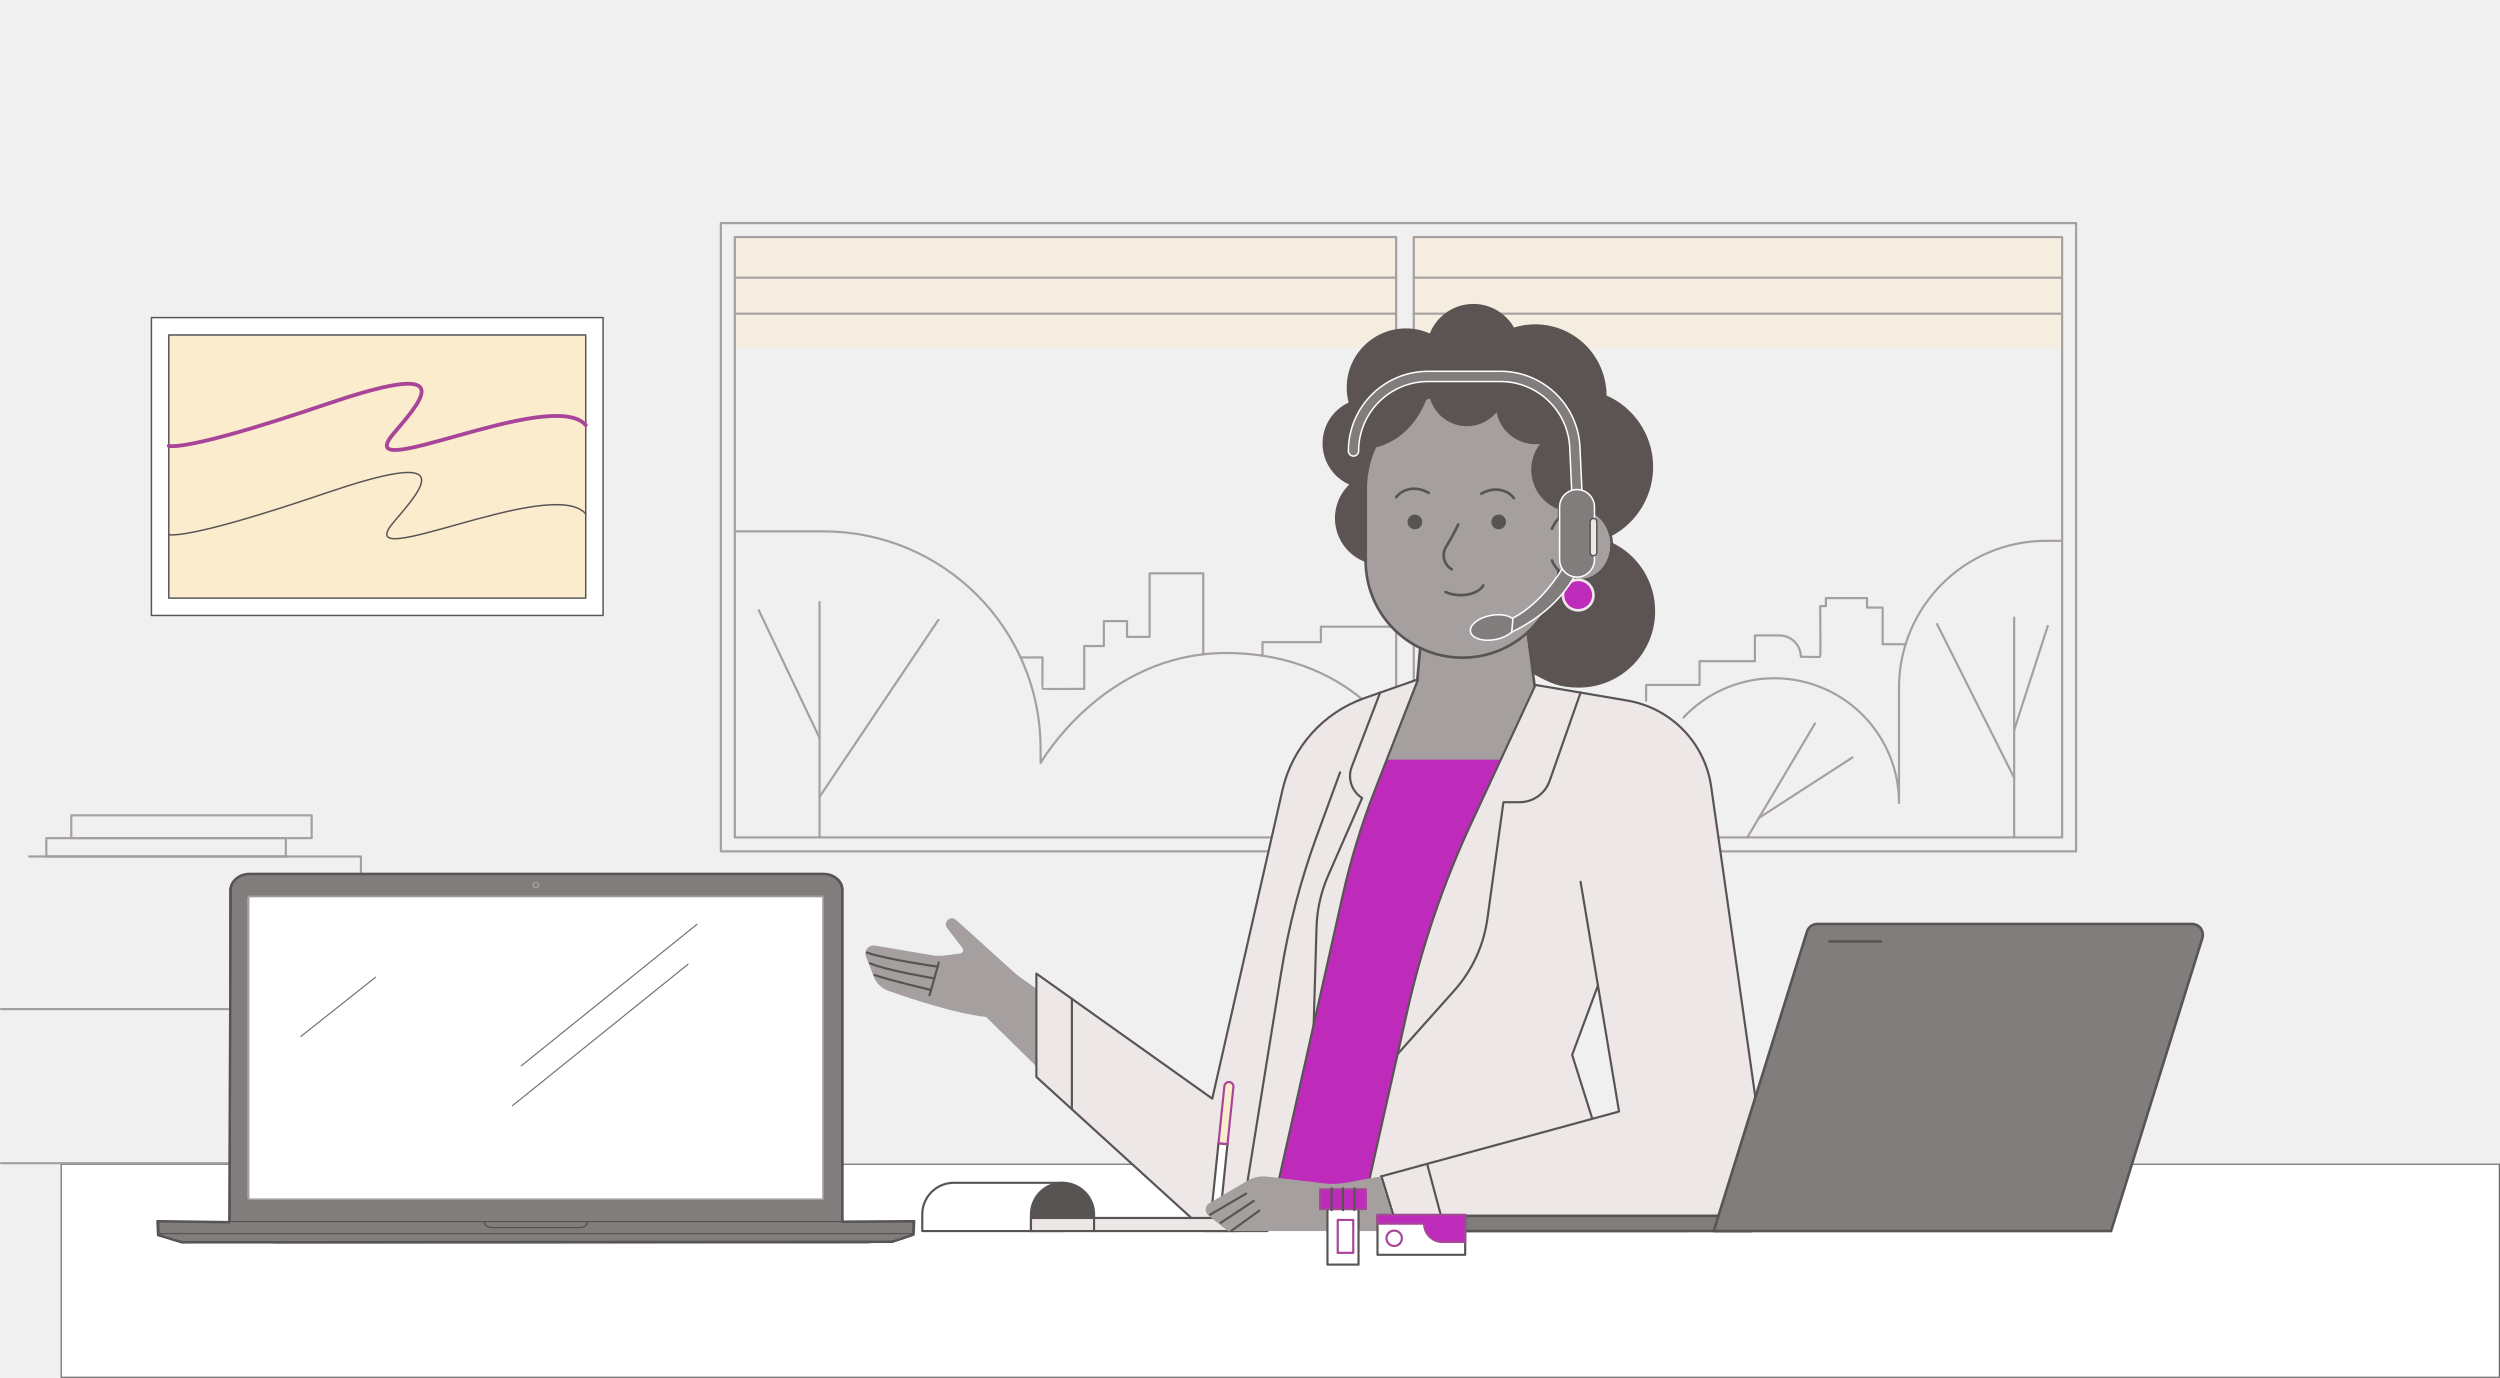
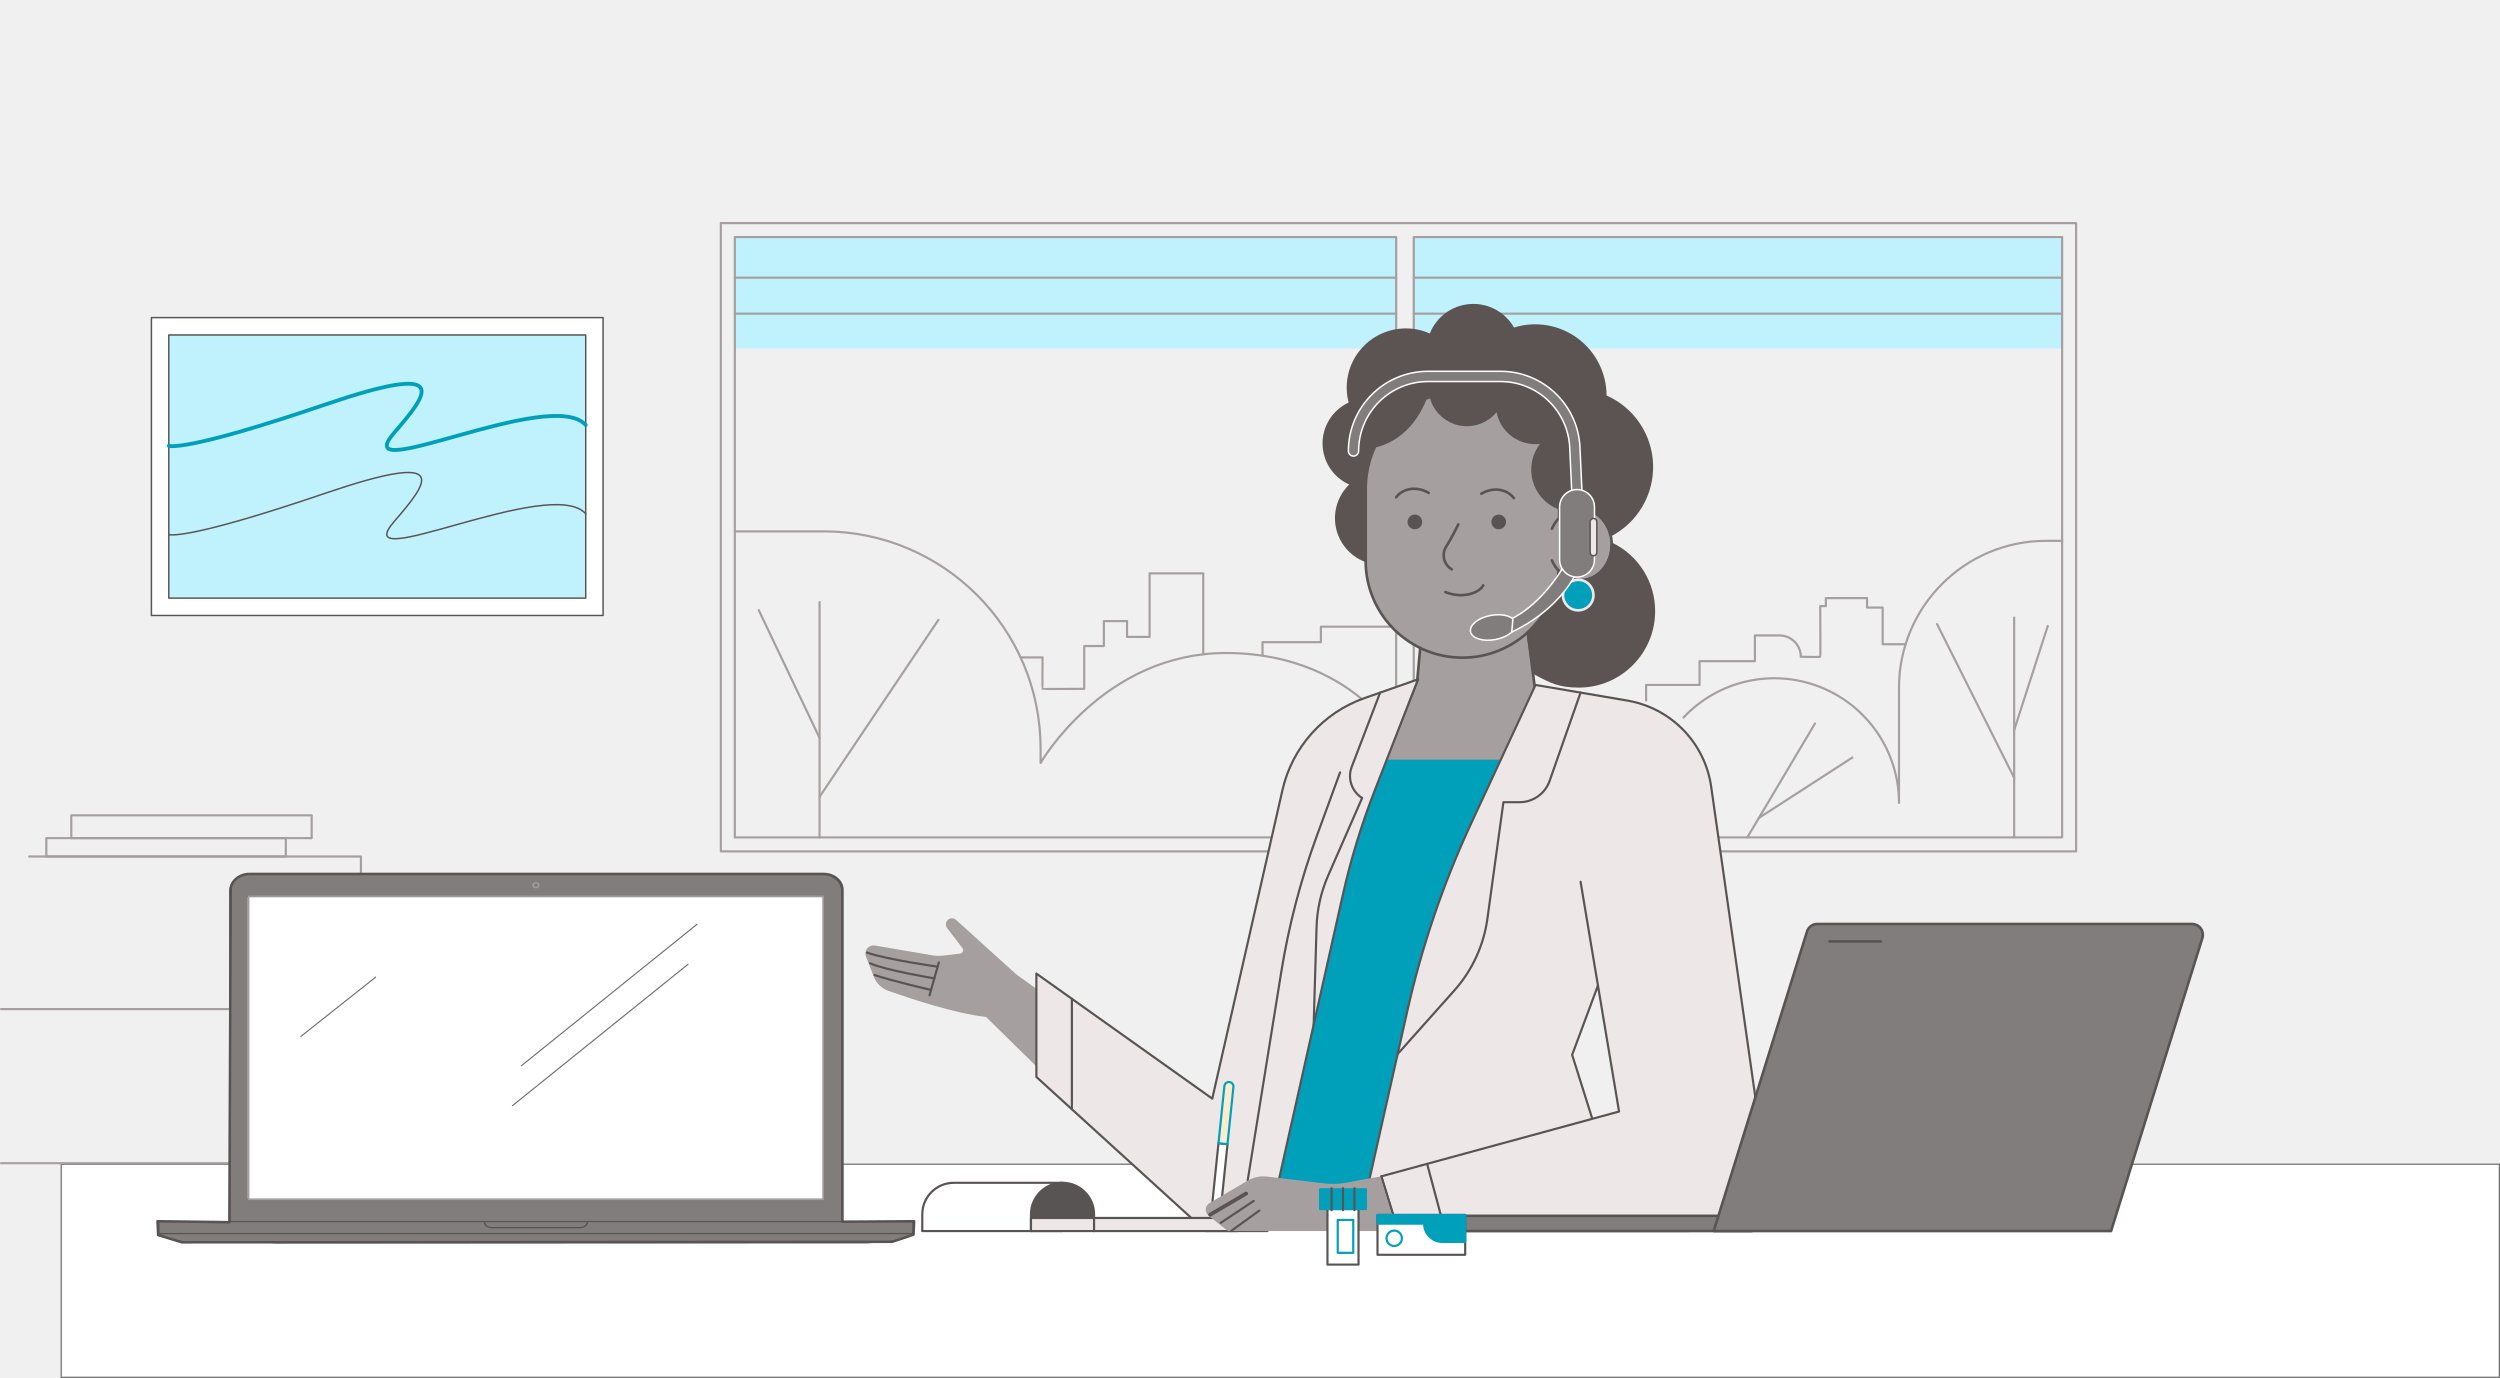
<svg xmlns="http://www.w3.org/2000/svg" width="1959.473" height="1080" viewBox="0 0 1959.473 1080">
  <defs>
    <clipPath id="clip-path">
      <rect id="Rectangle_1232" data-name="Rectangle 1232" width="1727.6" height="818.026" fill="none" />
    </clipPath>
    <clipPath id="clip-path-2">
      <rect id="Rectangle_1231" data-name="Rectangle 1231" width="1727.601" height="818.026" fill="none" />
    </clipPath>
    <clipPath id="clip-path-3">
      <rect id="Rectangle_1215" data-name="Rectangle 1215" width="519.32" height="87.355" transform="translate(575.94 11.804)" fill="none" />
    </clipPath>
    <clipPath id="clip-path-4">
      <rect id="Rectangle_1217" data-name="Rectangle 1217" width="508.18" height="87.355" transform="translate(1108.09 11.804)" fill="none" />
    </clipPath>
    <clipPath id="clip-path-5">
      <rect id="Rectangle_1547" data-name="Rectangle 1547" width="595.004" height="290.701" fill="none" />
    </clipPath>
  </defs>
  <g id="Assets" transform="translate(47.473)">
    <g id="Desk_BG" data-name="Desk BG" transform="translate(0 912)" fill="#fff" stroke="#707070" stroke-width="1">
      <rect width="1912" height="168" stroke="none" />
      <rect x="0.5" y="0.5" width="1911" height="167" fill="none" />
    </g>
    <g id="Person_and_BG_assets" data-name="Person and BG assets" transform="translate(-47.473 174)">
      <g id="Group_1161" data-name="Group 1161" clip-path="url(#clip-path)">
        <rect id="Rectangle_1208" data-name="Rectangle 1208" width="354.006" height="233.458" transform="translate(118.684 74.944)" fill="#fff" />
        <rect id="Rectangle_1209" data-name="Rectangle 1209" width="354.006" height="233.458" transform="translate(118.684 74.944)" fill="none" stroke="#595454" stroke-linecap="round" stroke-linejoin="round" stroke-width="1.172" />
-         <rect id="Rectangle_1210" data-name="Rectangle 1210" width="326.791" height="206.243" transform="translate(132.292 88.552)" fill="#fbecce" />
+         <rect id="Rectangle_1210" data-name="Rectangle 1210" width="326.791" height="206.243" transform="translate(132.292 88.552)" fill="#bff2fd" />
        <rect id="Rectangle_1211" data-name="Rectangle 1211" width="326.791" height="206.243" transform="translate(132.292 88.552)" fill="none" stroke="#595454" stroke-linecap="round" stroke-linejoin="round" stroke-width="1.172" />
        <g id="Group_1160" data-name="Group 1160">
          <g id="Group_1159" data-name="Group 1159" clip-path="url(#clip-path-2)">
            <path id="Path_4065" data-name="Path 4065" d="M132.292,244.969s11.736,5.464,122.6-32.353c101.52-34.631,79.853-7.734,54.089,22.1-38.215,44.249,123.271-36.793,150.1-6" fill="none" stroke="#595454" stroke-linecap="round" stroke-linejoin="round" stroke-width="1.172" />
-             <path id="Path_4066" data-name="Path 4066" d="M132.292,175.428s11.736,5.464,122.6-32.353c101.52-34.631,79.853-7.734,54.089,22.1-38.215,44.249,123.271-36.793,150.1-6" fill="none" stroke="#a84599" stroke-linecap="round" stroke-linejoin="round" stroke-width="3" />
+             <path id="Path_4066" data-name="Path 4066" d="M132.292,175.428s11.736,5.464,122.6-32.353c101.52-34.631,79.853-7.734,54.089,22.1-38.215,44.249,123.271-36.793,150.1-6" fill="none" stroke="#009FBA" stroke-linecap="round" stroke-linejoin="round" stroke-width="3" />
            <line id="Line_314" data-name="Line 314" x1="282.031" transform="translate(0.855 616.938)" fill="none" stroke="#a59f9f" stroke-linecap="round" stroke-linejoin="round" stroke-width="1.711" />
            <line id="Line_315" data-name="Line 315" x1="282.031" transform="translate(0.855 737.704)" fill="none" stroke="#a59f9f" stroke-linecap="round" stroke-linejoin="round" stroke-width="1.711" />
            <path id="Path_4067" data-name="Path 4067" d="M282.886,793.381V497.3H22.848" fill="none" stroke="#a59f9f" stroke-linecap="round" stroke-linejoin="round" stroke-width="1.711" />
            <rect id="Rectangle_1212" data-name="Rectangle 1212" width="187.726" height="14.382" transform="translate(36.306 482.916)" fill="none" stroke="#a59f9f" stroke-linecap="round" stroke-linejoin="round" stroke-width="1.711" />
            <rect id="Rectangle_1213" data-name="Rectangle 1213" width="188.4" height="17.866" transform="translate(55.877 465.05)" fill="none" stroke="#a59f9f" stroke-linecap="round" stroke-linejoin="round" stroke-width="1.711" />
            <path id="Path_4068" data-name="Path 4068" d="M943.1,338.837V275.4H901.05v49.81h-17.7V312.8H865.189v19.539h-15.4V365.9s-32.412.229-32.642,0,0-24.6,0-24.6H800.016" fill="none" stroke="#a59f9f" stroke-linecap="round" stroke-linejoin="round" stroke-width="1.711" />
            <path id="Path_4069" data-name="Path 4069" d="M1090.24,317.169H1035.3v12.147H989.546V339.9" fill="none" stroke="#a59f9f" stroke-linecap="round" stroke-linejoin="round" stroke-width="1.711" />
            <path id="Path_4070" data-name="Path 4070" d="M1493.583,330.942H1475.6V302.188h-12.236v-7.417H1431.1v6.3h-4.45s.371,39.306,0,39.676-15.2,0-15.2,0a16.686,16.686,0,0,0-16.686-16.686h-19.282v20.148H1332.1v18.639h-41.9v12.259" fill="none" stroke="#a59f9f" stroke-linecap="round" stroke-linejoin="round" stroke-width="1.711" />
            <path id="Path_4071" data-name="Path 4071" d="M1319.513,388.37a97.73,97.73,0,0,1,168.9,66.976V365.174a115.27,115.27,0,0,1,115.27-115.27h12.59" fill="none" stroke="#a59f9f" stroke-linecap="round" stroke-linejoin="round" stroke-width="1.711" />
            <path id="Path_4072" data-name="Path 4072" d="M575.94,242.469h69.406A170.256,170.256,0,0,1,815.6,412.725v11.263s49.4-86.164,145.33-86.164c54.165,0,89.678,21.06,110.334,39.4" fill="none" stroke="#a59f9f" stroke-linecap="round" stroke-linejoin="round" stroke-width="1.711" />
            <line id="Line_316" data-name="Line 316" y2="184.446" transform="translate(642.361 297.891)" fill="none" stroke="#a59f9f" stroke-linecap="round" stroke-linejoin="round" stroke-width="1.711" />
            <line id="Line_317" data-name="Line 317" x1="93.16" y2="138.657" transform="translate(642.361 311.848)" fill="none" stroke="#a59f9f" stroke-linecap="round" stroke-linejoin="round" stroke-width="1.711" />
            <line id="Line_318" data-name="Line 318" x2="47.635" y2="100.125" transform="translate(594.726 304.263)" fill="none" stroke="#a59f9f" stroke-linecap="round" stroke-linejoin="round" stroke-width="1.711" />
            <line id="Line_319" data-name="Line 319" y1="172.298" transform="translate(1578.683 310.039)" fill="none" stroke="#a59f9f" stroke-linecap="round" stroke-linejoin="round" stroke-width="1.711" />
            <line id="Line_320" data-name="Line 320" x2="60.441" y2="120.512" transform="translate(1518.242 315.166)" fill="none" stroke="#a59f9f" stroke-linecap="round" stroke-linejoin="round" stroke-width="1.711" />
            <line id="Line_321" data-name="Line 321" x1="26.327" y2="81.577" transform="translate(1578.683 316.649)" fill="none" stroke="#a59f9f" stroke-linecap="round" stroke-linejoin="round" stroke-width="1.711" />
            <line id="Line_322" data-name="Line 322" x1="53.025" y2="89.302" transform="translate(1369.549 393.035)" fill="none" stroke="#a59f9f" stroke-linecap="round" stroke-linejoin="round" stroke-width="1.711" />
            <line id="Line_323" data-name="Line 323" x1="73.255" y2="47.34" transform="translate(1378.613 419.733)" fill="none" stroke="#a59f9f" stroke-linecap="round" stroke-linejoin="round" stroke-width="1.711" />
-             <g id="Group_1155" data-name="Group 1155" opacity="0.48">
+             <g id="Group_1155" data-name="Group 1155" opacity="1">
              <g id="Group_1154" data-name="Group 1154">
                <g id="Group_1153" data-name="Group 1153" clip-path="url(#clip-path-3)">
-                   <rect id="Rectangle_1214" data-name="Rectangle 1214" width="519.324" height="87.355" transform="translate(575.94 11.804)" fill="#fbecce" />
+                   <rect id="Rectangle_1214" data-name="Rectangle 1214" width="519.324" height="87.355" transform="translate(575.94 11.804)" fill="#bff2fd" />
                </g>
              </g>
            </g>
            <line id="Line_324" data-name="Line 324" x1="518.347" transform="translate(575.94 43.635)" fill="none" stroke="#a59f9f" stroke-linecap="round" stroke-linejoin="round" stroke-width="1.711" />
            <line id="Line_325" data-name="Line 325" x1="518.347" transform="translate(575.94 71.852)" fill="none" stroke="#a59f9f" stroke-linecap="round" stroke-linejoin="round" stroke-width="1.711" />
-             <g id="Group_1158" data-name="Group 1158" opacity="0.48">
+             <g id="Group_1158" data-name="Group 1158" opacity="1">
              <g id="Group_1157" data-name="Group 1157">
                <g id="Group_1156" data-name="Group 1156" clip-path="url(#clip-path-4)">
-                   <rect id="Rectangle_1216" data-name="Rectangle 1216" width="508.182" height="87.355" transform="translate(1108.092 11.804)" fill="#fbecce" />
+                   <rect id="Rectangle_1216" data-name="Rectangle 1216" width="508.182" height="87.355" transform="translate(1108.092 11.804)" fill="#bff2fd" />
                </g>
              </g>
            </g>
            <line id="Line_326" data-name="Line 326" x1="507.205" transform="translate(1108.092 43.635)" fill="none" stroke="#a59f9f" stroke-linecap="round" stroke-linejoin="round" stroke-width="1.711" />
            <line id="Line_327" data-name="Line 327" x1="507.205" transform="translate(1108.092 71.852)" fill="none" stroke="#a59f9f" stroke-linecap="round" stroke-linejoin="round" stroke-width="1.711" />
            <rect id="Rectangle_1218" data-name="Rectangle 1218" width="518.347" height="470.534" transform="translate(575.94 11.803)" fill="none" stroke="#a59f9f" stroke-linecap="round" stroke-linejoin="round" stroke-width="1.711" />
            <rect id="Rectangle_1219" data-name="Rectangle 1219" width="508.182" height="470.534" transform="translate(1108.092 11.804)" fill="none" stroke="#a59f9f" stroke-linecap="round" stroke-linejoin="round" stroke-width="1.711" />
            <rect id="Rectangle_1220" data-name="Rectangle 1220" width="1062.231" height="492.431" transform="translate(564.992 0.855)" fill="none" stroke="#a59f9f" stroke-linecap="round" stroke-linejoin="round" stroke-width="1.711" />
            <path id="Path_4073" data-name="Path 4073" d="M1238.518,224.817a22.984,22.984,0,0,0-16.419,7.131V208.521a75.766,75.766,0,0,0-75.767-75.766h-.178a75.767,75.767,0,0,0-75.767,75.766v57.087a75.854,75.854,0,0,0,42.742,68.259l-2.458,25.465-32.935,83.919,134.45-13.084-14.815-108.528a75.665,75.665,0,0,0,24.338-48.3,23.071,23.071,0,0,0,16.809,7.531c13.648,0,24.711-12.547,24.711-28.025s-11.063-28.026-24.711-28.026" fill="#a59f9f" />
            <path id="Path_4074" data-name="Path 4074" d="M1297.275,305.136a59.863,59.863,0,0,1-59.794,59.8c-15.221,0-22.4-3.445-35.548-10.664-3.336-1.831-.8.283-.8-.018l-4.676-32.611a.916.916,0,0,1,.338-.729,74.578,74.578,0,0,0,23.988-47.608c.044-.424.172-.858.574-.995a1.007,1.007,0,0,1,1.071.352,21.994,21.994,0,0,0,16.018,7.19c13.026,0,23.832-11.948,23.832-26.8l-.021-.47c-.006-.377.048-.937.367-1.139a1.087,1.087,0,0,1,1.059-.058,59.428,59.428,0,0,1,33.591,53.755m-90.281-131.194a33.257,33.257,0,0,0,14.017,51.069v6.936a1.087,1.087,0,0,0,.676,1.007,1.166,1.166,0,0,0,1.189-.408c2.494-2.531,9.505-8.342,19.333-6.461,9.1,1.633,16.594,9.174,19.075,19.318a1.43,1.43,0,0,0,.575.932,1.092,1.092,0,0,0,.953-.028,61.254,61.254,0,0,0-3.609-110.333,55.907,55.907,0,0,0-72.544-53.256,36.691,36.691,0,0,0-65.992,4.682,45.823,45.823,0,0,0-18.76-4.008,46.378,46.378,0,0,0-44.862,58.124,35.3,35.3,0,0,0,.47,64.264A36.651,36.651,0,0,0,1070,266.429a1.089,1.089,0,0,0,1.476-1.017V208.52c0-.9.043-1.8.087-2.694l.049-1.1c.021-.523.042-1.046.078-1.559.108-1.427.246-2.847.426-4.253a74.065,74.065,0,0,1,6.524-22.312c17.526-4.459,31.447-17.65,39.278-37.223.971-.4,1.951-.774,2.927-1.127a30.073,30.073,0,0,0,52.125,10.842,31.066,31.066,0,0,0,34.024,24.85" fill="#5c5353" />
            <path id="Path_4075" data-name="Path 4075" d="M1070.387,265.29v.318a75.859,75.859,0,0,0,151.308,7.873" fill="none" stroke="#595454" stroke-linecap="round" stroke-linejoin="round" stroke-width="2.073" />
            <path id="Path_4076" data-name="Path 4076" d="M1197.371,321.643l14.453,111.716-129.888-1.069L1110.8,359.6l2.329-25.723" fill="none" stroke="#595454" stroke-linecap="round" stroke-linejoin="round" stroke-width="2.073" />
            <path id="Path_4077" data-name="Path 4077" d="M1216.393,265.269c4.041,9.235,12.417,15.6,22.124,15.6,13.648,0,24.711-12.547,24.711-28.025s-11.063-28.026-24.711-28.026c-9.707,0-18.083,6.364-22.124,15.6" fill="none" stroke="#595454" stroke-linecap="round" stroke-linejoin="round" stroke-width="2.073" />
            <path id="Path_4078" data-name="Path 4078" d="M1114.722,235.082a5.758,5.758,0,1,1-5.758-5.758,5.758,5.758,0,0,1,5.758,5.758m59.948-5.758a5.757,5.757,0,1,0,5.758,5.758,5.758,5.758,0,0,0-5.758-5.758" fill="#595454" />
-             <path id="Path_4079" data-name="Path 4079" d="M1248.941,292.42a11.971,11.971,0,1,1-11.971-11.97,11.972,11.972,0,0,1,11.971,11.97" fill="#be2bbb" />
+             <path id="Path_4079" data-name="Path 4079" d="M1248.941,292.42a11.971,11.971,0,1,1-11.971-11.97,11.972,11.972,0,0,1,11.971,11.97" fill="#009FBA" />
            <circle id="Ellipse_52" data-name="Ellipse 52" cx="11.971" cy="11.971" r="11.971" transform="translate(1221.329 298.899) rotate(-67.5)" fill="none" stroke="#ede7e7" stroke-linecap="round" stroke-linejoin="round" stroke-width="2.073" />
            <path id="Path_4080" data-name="Path 4080" d="M1142.987,237.049s-4.484,9.383-9.433,17.289a12.777,12.777,0,0,0,4.209,17.838l.063.037" fill="none" stroke="#595454" stroke-linecap="round" stroke-linejoin="round" stroke-width="2.069" />
            <path id="Path_4081" data-name="Path 4081" d="M1162.55,284.832c-3.427,6.353-17.005,10.53-29.647,5.216" fill="none" stroke="#595454" stroke-linecap="round" stroke-linejoin="round" stroke-width="2.069" />
            <path id="Path_4082" data-name="Path 4082" d="M1161.026,212.984c9.762-5.774,20.375-3.392,25.48,3.407" fill="none" stroke="#595454" stroke-linecap="round" stroke-linejoin="round" stroke-width="2.069" />
            <path id="Path_4083" data-name="Path 4083" d="M1119.765,212.333c-9.763-5.774-20.375-3.392-25.481,3.407" fill="none" stroke="#595454" stroke-linecap="round" stroke-linejoin="round" stroke-width="2.069" />
            <path id="Path_4084" data-name="Path 4084" d="M823.331,608.933l-26.624-19.115-47.4-42.852a4.751,4.751,0,0,0-6.965,6.4l12.048,15.812a2.618,2.618,0,0,1-1.725,4.183c-3.773.514-9.4,1.178-13.279,1.625a30.485,30.485,0,0,1-8.615-.235c-9.314-1.588-31.705-5.405-45.077-7.663a6.341,6.341,0,0,0-6.972,8.53l6.049,15.75a19.318,19.318,0,0,0,11.591,11.288c16.354,5.784,52.854,17.971,76.45,20.382l50.517,49.608Z" fill="#a59f9f" />
            <path id="Path_4085" data-name="Path 4085" d="M679.473,572.631c15.633,5.468,55.429,11.043,55.429,11.043" fill="none" stroke="#595454" stroke-linecap="round" stroke-linejoin="round" stroke-width="1.711" />
            <path id="Path_4086" data-name="Path 4086" d="M681.923,580.981c11.476,5.424,50.382,11.861,50.382,11.861" fill="none" stroke="#595454" stroke-linecap="round" stroke-linejoin="round" stroke-width="1.711" />
            <path id="Path_4087" data-name="Path 4087" d="M685.461,590.193c12.6,4.4,44.276,11.715,44.276,11.715" fill="none" stroke="#595454" stroke-linecap="round" stroke-linejoin="round" stroke-width="1.711" />
            <line id="Line_328" data-name="Line 328" x1="7.282" y2="25.714" transform="translate(728.554 580.374)" fill="none" stroke="#595454" stroke-linecap="round" stroke-linejoin="round" stroke-width="1.711" />
-             <path id="Path_4088" data-name="Path 4088" d="M1073.52,749.645l-38.057,22.33-32.785-22.64,49.748-221.678a567.451,567.451,0,0,1,24.916-81.678l9.571-24.575h89.39l-23.057,49.607a730.578,730.578,0,0,0-50.259,147.618Z" fill="#be2bbb" />
+             <path id="Path_4088" data-name="Path 4088" d="M1073.52,749.645l-38.057,22.33-32.785-22.64,49.748-221.678a567.451,567.451,0,0,1,24.916-81.678l9.571-24.575h89.39l-23.057,49.607a730.578,730.578,0,0,0-50.259,147.618Z" fill="#009FBA" />
            <path id="Path_4089" data-name="Path 4089" d="M1111.429,358.454l-41.9,14.687a99.9,99.9,0,0,0-64.363,72.119l-55,241.835L812.306,589.087V670.1l132.7,120.793h48.344l59.074-263.233a567.585,567.585,0,0,1,24.915-81.678Z" fill="#ede7e7" />
            <path id="Path_4090" data-name="Path 4090" d="M1111.429,358.454l-41.9,14.687a99.9,99.9,0,0,0-64.363,72.119l-55,241.835L812.306,589.087V670.1l132.7,120.793h48.344l59.074-263.233a567.585,567.585,0,0,1,24.915-81.678Z" fill="none" stroke="#595454" stroke-linecap="round" stroke-linejoin="round" stroke-width="1.711" />
            <path id="Path_4091" data-name="Path 4091" d="M1248.031,702.915,1232.239,652.8l20.214-54.371,16.538,98.771L1082.643,748l13.2,42.893h225.993a59.791,59.791,0,0,0,59.2-68.212l-39.837-280.093a79.85,79.85,0,0,0-65.656-67.475l-72.02-12.258-50.271,108.159a730.638,730.638,0,0,0-50.259,147.618L1073.52,749.645" fill="#ede7e7" />
            <path id="Path_4092" data-name="Path 4092" d="M1248.031,702.915,1232.239,652.8l20.214-54.371,16.538,98.771L1082.643,748l13.2,42.893h225.993a59.791,59.791,0,0,0,59.2-68.212l-39.837-280.093a79.85,79.85,0,0,0-65.656-67.475l-72.02-12.258-50.271,108.159a730.638,730.638,0,0,0-50.259,147.618L1073.52,749.645" fill="none" stroke="#595454" stroke-linecap="round" stroke-linejoin="round" stroke-width="1.711" />
            <line id="Line_329" data-name="Line 329" x1="13.615" y1="81.315" transform="translate(1238.837 517.116)" fill="#fff" />
            <line id="Line_330" data-name="Line 330" x1="13.615" y1="81.315" transform="translate(1238.837 517.116)" fill="none" stroke="#595454" stroke-linecap="round" stroke-linejoin="round" stroke-width="1.711" />
            <line id="Line_331" data-name="Line 331" y2="86.556" transform="translate(840.127 608.865)" fill="none" stroke="#595454" stroke-linecap="round" stroke-linejoin="round" stroke-width="1.711" />
            <line id="Line_332" data-name="Line 332" x2="14.061" y2="52.685" transform="translate(1118.564 738.206)" fill="none" stroke="#595454" stroke-linecap="round" stroke-linejoin="round" stroke-width="1.711" />
            <path id="Path_4093" data-name="Path 4093" d="M1238.837,368.864l-24.289,69.242a24.884,24.884,0,0,1-23.481,16.647h-12.7l-12.576,91.406a106.246,106.246,0,0,1-25.972,56.246l-44.37,49.738" fill="none" stroke="#595454" stroke-linecap="round" stroke-linejoin="round" stroke-width="1.711" />
            <path id="Path_4094" data-name="Path 4094" d="M1050.329,431.391l-18.166,49.625a580.734,580.734,0,0,0-28.01,107.327L977.9,751.373" fill="none" stroke="#595454" stroke-linecap="round" stroke-linejoin="round" stroke-width="1.711" />
            <path id="Path_4095" data-name="Path 4095" d="M1081.731,368.864l-22.263,58.186a20.264,20.264,0,0,0,8.156,24.407l-26.692,60.969a108.129,108.129,0,0,0-9.029,40.164l-2.272,76.644" fill="none" stroke="#595454" stroke-linecap="round" stroke-linejoin="round" stroke-width="1.711" />
            <line id="Line_333" data-name="Line 333" x2="13.198" y2="42.893" transform="translate(1082.642 747.997)" fill="#fff" />
            <line id="Line_334" data-name="Line 334" x2="13.198" y2="42.893" transform="translate(1082.642 747.997)" fill="none" stroke="#595454" stroke-linecap="round" stroke-linejoin="round" stroke-width="1.711" />
            <path id="Path_4096" data-name="Path 4096" d="M722.869,790.89v-13.1A24.728,24.728,0,0,1,747.6,753.061h85.188V790.89Z" fill="#fff" />
            <path id="Path_4097" data-name="Path 4097" d="M722.869,790.89v-13.1A24.728,24.728,0,0,1,747.6,753.061h85.188V790.89Z" fill="none" stroke="#595454" stroke-linecap="round" stroke-linejoin="round" stroke-width="1.711" />
            <path id="Path_4098" data-name="Path 4098" d="M808.058,790.89v-13.1a24.728,24.728,0,1,1,49.456,0v13.1" fill="#595454" />
            <path id="Path_4099" data-name="Path 4099" d="M808.058,790.89v-13.1a24.728,24.728,0,1,1,49.456,0v13.1" fill="none" stroke="#595454" stroke-linecap="round" stroke-linejoin="round" stroke-width="1.711" />
            <rect id="Rectangle_1221" data-name="Rectangle 1221" width="162.323" height="10.277" transform="translate(808.058 780.613)" fill="#ede7e7" />
            <rect id="Rectangle_1222" data-name="Rectangle 1222" width="162.323" height="10.277" transform="translate(808.058 780.613)" fill="none" stroke="#595454" stroke-linecap="round" stroke-linejoin="round" stroke-width="1.711" />
            <line id="Line_335" data-name="Line 335" y2="10.277" transform="translate(857.513 780.613)" fill="#ede7e7" />
            <line id="Line_336" data-name="Line 336" y2="10.277" transform="translate(857.513 780.613)" fill="none" stroke="#595454" stroke-linecap="round" stroke-linejoin="round" stroke-width="1.711" />
            <path id="Path_4100" data-name="Path 4100" d="M956.079,781.058l-6.427-6.857,5.389-52.178,7.06.729Z" fill="#fff" />
            <path id="Path_4101" data-name="Path 4101" d="M956.079,781.058l-6.427-6.857,5.389-52.178,7.06.729Z" fill="none" stroke="#595454" stroke-linecap="round" stroke-linejoin="round" stroke-width="1.711" />
            <path id="Path_4102" data-name="Path 4102" d="M966.723,678.006,962.1,722.753l-7.06-.729,4.622-44.747a3.549,3.549,0,1,1,7.06.729" fill="#fbecce" />
-             <path id="Path_4103" data-name="Path 4103" d="M966.723,678.006,962.1,722.753l-7.06-.729,4.622-44.747a3.549,3.549,0,1,1,7.06.729Z" fill="none" stroke="#a84599" stroke-linecap="round" stroke-linejoin="round" stroke-width="1.711" />
+             <path id="Path_4103" data-name="Path 4103" d="M966.723,678.006,962.1,722.753l-7.06-.729,4.622-44.747a3.549,3.549,0,1,1,7.06.729Z" fill="none" stroke="#009FBA" stroke-linecap="round" stroke-linejoin="round" stroke-width="1.711" />
            <path id="Path_4104" data-name="Path 4104" d="M1081.787,748.04l-27.286,5.042a54.205,54.205,0,0,1-16,.488L993.055,748.2a24.3,24.3,0,0,0-15.153,3.175l-29.937,17.574a5.985,5.985,0,0,0-.724,9.826c6.41,5.156,15.117,12.117,15.4,12.117h132.341Z" fill="#a59f9f" />
-             <line id="Line_337" data-name="Line 337" x1="28.186" y2="16.53" transform="translate(948.518 761.494)" fill="none" stroke="#595454" stroke-linecap="round" stroke-linejoin="round" stroke-width="1.711" />
+             <line id="Line_337" data-name="Line 337" x1="28.186" y2="16.53" transform="translate(948.518 761.494)" fill="none" stroke="#595454" stroke-linecap="round" stroke-linejoin="round" stroke-width="3" />
            <line id="Line_338" data-name="Line 338" y1="17.216" x2="25.866" transform="translate(956.76 767.267)" fill="none" stroke="#595454" stroke-linecap="round" stroke-linejoin="round" stroke-width="1.711" />
            <line id="Line_339" data-name="Line 339" y1="16.073" x2="22.205" transform="translate(964.861 774.817)" fill="none" stroke="#595454" stroke-linecap="round" stroke-linejoin="round" stroke-width="1.711" />
            <path id="Path_4105" data-name="Path 4105" d="M1148.481,778.982h224.583V790.89H1142.651v-6.078a5.83,5.83,0,0,1,5.83-5.83" fill="#827d7d" />
            <path id="Path_4106" data-name="Path 4106" d="M1148.481,778.982h224.583V790.89H1142.651v-6.078A5.83,5.83,0,0,1,1148.481,778.982Z" fill="none" stroke="#595454" stroke-linecap="round" stroke-linejoin="round" stroke-width="2.043" />
            <path id="Path_4107" data-name="Path 4107" d="M1424.43,550.2h293.635a8.508,8.508,0,0,1,8.123,11.04L1654.635,790.89H1343.176l73.13-234.713a8.509,8.509,0,0,1,8.124-5.978" fill="#827d7d" />
            <path id="Path_4108" data-name="Path 4108" d="M1424.43,550.2h293.635a8.508,8.508,0,0,1,8.123,11.04L1654.635,790.89H1343.176l73.13-234.713A8.509,8.509,0,0,1,1424.43,550.2Z" fill="none" stroke="#595454" stroke-linecap="round" stroke-linejoin="round" stroke-width="2.043" />
            <line id="Line_340" data-name="Line 340" x1="40.317" transform="translate(1433.883 563.897)" fill="#ede7e7" />
            <line id="Line_341" data-name="Line 341" x1="40.317" transform="translate(1433.883 563.897)" fill="none" stroke="#595454" stroke-linecap="round" stroke-linejoin="round" stroke-width="2.043" />
            <rect id="Rectangle_1223" data-name="Rectangle 1223" width="24.349" height="43.538" transform="translate(1040.446 773.633)" fill="#fff" />
            <rect id="Rectangle_1224" data-name="Rectangle 1224" width="24.349" height="43.538" transform="translate(1040.446 773.633)" fill="none" stroke="#595454" stroke-linecap="round" stroke-linejoin="round" stroke-width="1.711" />
-             <rect id="Rectangle_1225" data-name="Rectangle 1225" width="35.84" height="15.474" transform="translate(1034.7 758.159)" fill="#be2bbb" />
-             <rect id="Rectangle_1226" data-name="Rectangle 1226" width="35.84" height="15.474" transform="translate(1034.7 758.159)" fill="none" stroke="#a84599" stroke-linecap="round" stroke-linejoin="round" stroke-width="1.711" />
-             <rect id="Rectangle_1227" data-name="Rectangle 1227" width="12.174" height="25.81" transform="translate(1048.496 782.164)" fill="none" stroke="#a84599" stroke-linecap="round" stroke-linejoin="round" stroke-width="1.711" />
+             <rect id="Rectangle_1225" data-name="Rectangle 1225" width="35.84" height="15.474" transform="translate(1034.7 758.159)" fill="#009FBA" />
+             <rect id="Rectangle_1226" data-name="Rectangle 1226" width="35.84" height="15.474" transform="translate(1034.7 758.159)" fill="none" stroke="#009FBA" stroke-linecap="round" stroke-linejoin="round" stroke-width="1.711" />
+             <rect id="Rectangle_1227" data-name="Rectangle 1227" width="12.174" height="25.81" transform="translate(1048.496 782.164)" fill="none" stroke="#009FBA" stroke-linecap="round" stroke-linejoin="round" stroke-width="1.711" />
            <line id="Line_342" data-name="Line 342" y2="17.187" transform="translate(1061.58 757.326)" fill="#fff" />
            <line id="Line_343" data-name="Line 343" y2="17.187" transform="translate(1061.58 757.326)" fill="none" stroke="#595454" stroke-linecap="round" stroke-linejoin="round" stroke-width="1.711" />
            <line id="Line_344" data-name="Line 344" y2="17.187" transform="translate(1052.62 757.326)" fill="#fff" />
            <line id="Line_345" data-name="Line 345" y2="17.187" transform="translate(1052.62 757.326)" fill="none" stroke="#595454" stroke-linecap="round" stroke-linejoin="round" stroke-width="1.711" />
            <line id="Line_346" data-name="Line 346" y2="17.187" transform="translate(1043.66 757.326)" fill="#fff" />
            <line id="Line_347" data-name="Line 347" y2="17.187" transform="translate(1043.66 757.326)" fill="none" stroke="#595454" stroke-linecap="round" stroke-linejoin="round" stroke-width="1.711" />
            <rect id="Rectangle_1228" data-name="Rectangle 1228" width="68.722" height="31.25" transform="translate(1079.672 778.245)" fill="#fff" />
            <rect id="Rectangle_1229" data-name="Rectangle 1229" width="68.722" height="31.25" transform="translate(1079.672 778.245)" fill="none" stroke="#595454" stroke-linecap="round" stroke-linejoin="round" stroke-width="1.711" />
-             <path id="Path_4109" data-name="Path 4109" d="M1148.393,799.408H1130.53a14.336,14.336,0,0,1-14.336-14.336h-36.523v-6.827h68.722Z" fill="#be2bbb" />
-             <path id="Path_4110" data-name="Path 4110" d="M1148.393,799.408H1130.53a14.336,14.336,0,0,1-14.336-14.336h-36.523v-6.827h68.722Z" fill="none" stroke="#a84599" stroke-linecap="round" stroke-linejoin="round" stroke-width="1.711" />
-             <path id="Path_4111" data-name="Path 4111" d="M1086.726,796.563a6.03,6.03,0,1,0,6.03-6.03A6.03,6.03,0,0,0,1086.726,796.563Z" fill="none" stroke="#a84599" stroke-linecap="round" stroke-linejoin="round" stroke-width="1.711" />
+             <path id="Path_4109" data-name="Path 4109" d="M1148.393,799.408H1130.53a14.336,14.336,0,0,1-14.336-14.336h-36.523v-6.827h68.722Z" fill="#009FBA" />
+             <path id="Path_4110" data-name="Path 4110" d="M1148.393,799.408H1130.53a14.336,14.336,0,0,1-14.336-14.336h-36.523v-6.827h68.722Z" fill="none" stroke="#009FBA" stroke-linecap="round" stroke-linejoin="round" stroke-width="1.711" />
+             <path id="Path_4111" data-name="Path 4111" d="M1086.726,796.563a6.03,6.03,0,1,0,6.03-6.03A6.03,6.03,0,0,0,1086.726,796.563Z" fill="none" stroke="#009FBA" stroke-linecap="round" stroke-linejoin="round" stroke-width="1.711" />
            <path id="Path_4112" data-name="Path 4112" d="M1187.945,314.541c.967,5.226-6.17,10.926-15.94,12.733s-18.474-.965-19.441-6.19,6.171-10.927,15.941-12.733,18.474.964,19.44,6.19" fill="#827d7d" />
            <path id="Path_4113" data-name="Path 4113" d="M1187.945,314.541c.967,5.226-6.17,10.926-15.94,12.733s-18.474-.965-19.441-6.19,6.171-10.927,15.941-12.733S1186.979,309.315,1187.945,314.541Z" fill="none" stroke="#fff" stroke-miterlimit="10" stroke-width="1.184" />
            <path id="Path_4114" data-name="Path 4114" d="M1185.865,310.316s26.589-11.51,47.035-53.712c5.041-10.4,7.123,7.5,7.123,7.5s-8.365,34.782-55.137,57.324Z" fill="#827d7d" />
            <path id="Path_4115" data-name="Path 4115" d="M1185.865,310.316s26.589-11.51,47.035-53.712c5.041-10.4,7.123,7.5,7.123,7.5s-8.365,34.782-55.137,57.324Z" fill="none" stroke="#fff" stroke-miterlimit="10" stroke-width="1.184" />
            <path id="Path_4116" data-name="Path 4116" d="M1236.556,229.22a4.01,4.01,0,0,1-4.005-3.831l-2.2-48.394a54.338,54.338,0,0,0-54.37-51.952H1119.3a54.488,54.488,0,0,0-54.427,54.426,4.013,4.013,0,1,1-8.026,0,62.523,62.523,0,0,1,62.453-62.452h56.676a62.351,62.351,0,0,1,62.387,59.613l2.2,48.395a4.014,4.014,0,0,1-3.827,4.191c-.063,0-.125,0-.185,0" fill="#827d7d" />
            <path id="Path_4117" data-name="Path 4117" d="M1236.556,229.22a4.01,4.01,0,0,1-4.005-3.831l-2.2-48.394a54.338,54.338,0,0,0-54.37-51.952H1119.3a54.488,54.488,0,0,0-54.427,54.426,4.013,4.013,0,1,1-8.026,0,62.523,62.523,0,0,1,62.453-62.452h56.676a62.351,62.351,0,0,1,62.387,59.613l2.2,48.395a4.014,4.014,0,0,1-3.827,4.191C1236.678,229.219,1236.616,229.22,1236.556,229.22Z" fill="none" stroke="#fff" stroke-miterlimit="10" stroke-width="1.184" />
            <path id="Path_4118" data-name="Path 4118" d="M1236.056,278.3h0a13.7,13.7,0,0,1-13.661-13.661V223.369a13.661,13.661,0,1,1,27.322,0v41.272a13.7,13.7,0,0,1-13.661,13.661" fill="#827d7d" />
            <path id="Path_4119" data-name="Path 4119" d="M1236.056,278.3h0a13.7,13.7,0,0,1-13.661-13.661V223.369a13.661,13.661,0,1,1,27.322,0v41.272A13.7,13.7,0,0,1,1236.056,278.3Z" fill="none" stroke="#fff" stroke-miterlimit="10" stroke-width="1.184" />
            <path id="Path_4120" data-name="Path 4120" d="M1248.958,261.609h0a2.631,2.631,0,0,1-2.623-2.623l0-24.012a2.623,2.623,0,1,1,5.246,0l0,24.013a2.63,2.63,0,0,1-2.623,2.623" fill="#ede7e7" />
            <path id="Path_4121" data-name="Path 4121" d="M1248.958,261.609h0a2.631,2.631,0,0,1-2.623-2.623l0-24.012a2.623,2.623,0,1,1,5.246,0l0,24.013A2.63,2.63,0,0,1,1248.958,261.609Z" fill="none" stroke="#595454" stroke-miterlimit="10" stroke-width="1.184" />
            <path id="Path_4124" data-name="Path 4124" d="M651.4,783.76V524.917a13.5,13.5,0,0,0-13.484-13.476H258.045a13.5,13.5,0,0,0-13.485,13.476V783.76H197.352l0,10.4c2.985,2,10.568,6.419,19.154,6.419H679.459c8.574,0,16.157-4.417,19.148-6.415v-10.4ZM245.555,524.917a12.5,12.5,0,0,1,12.49-12.481H637.916a12.5,12.5,0,0,1,12.489,12.481V783.76H245.555ZM481.716,784.755a4.493,4.493,0,0,1-4.428,3.724H418.672a4.493,4.493,0,0,1-4.428-3.724Zm197.743,14.827H216.5c-7.271,0-13.829-3.294-17.3-5.421H696.762c-3.478,2.127-10.037,5.421-17.3,5.421m18.154-6.416H198.347v-8.411H413.24a5.486,5.486,0,0,0,5.432,4.719h58.616a5.485,5.485,0,0,0,5.432-4.719H697.613Z" fill="#595454" />
            <path id="Path_4125" data-name="Path 4125" d="M638.932,766.891v-237.7a.5.5,0,0,0-.5-.5H257.526a.5.5,0,0,0-.5.5v237.7a.5.5,0,0,0,.5.5H638.434a.5.5,0,0,0,.5-.5m-.995-.5H258.024v-236.7H637.937Z" fill="#a59f9f" />
            <path id="Path_4126" data-name="Path 4126" d="M447.98,523.015a2.451,2.451,0,1,0-2.45-2.451,2.454,2.454,0,0,0,2.45,2.451m0-3.906a1.455,1.455,0,1,1-1.455,1.455,1.457,1.457,0,0,1,1.455-1.455" fill="#a59f9f" />
            <line id="Line_348" data-name="Line 348" y1="111.272" x2="116.892" transform="translate(438.14 551.045)" fill="none" stroke="#707071" stroke-width="0.846" />
            <line id="Line_349" data-name="Line 349" y1="46.882" x2="50.008" transform="translate(291.872 592.492)" fill="none" stroke="#707071" stroke-width="0.846" />
            <line id="Line_350" data-name="Line 350" y1="111.272" x2="116.892" transform="translate(432.22 582.342)" fill="none" stroke="#707071" stroke-width="0.846" />
          </g>
        </g>
      </g>
    </g>
    <g id="Laptop" transform="translate(75 684)">
      <g id="Group_1243" data-name="Group 1243" clip-path="url(#clip-path-5)">
        <path id="Path_4692" data-name="Path 4692" d="M576.85,289.319l-556.787.4L1.456,284.071l-.477-10.9,56.3.807,1.112-260.5c0-6.9,6.615-12.5,14.774-12.5H523.058c8.159,0,14.773,5.6,14.773,12.5v260.1l56.2-.4-.477,10.5Z" fill="#827d7d" />
        <path id="Path_4693" data-name="Path 4693" d="M576.85,289.319l-556.787.4L1.456,284.071l-.477-10.9,56.3.807,1.112-260.5c0-6.9,6.615-12.5,14.774-12.5H523.058c8.159,0,14.773,5.6,14.773,12.5v260.1l56.2-.4-.477,10.5Z" fill="none" stroke="#595454" stroke-linecap="round" stroke-linejoin="round" stroke-width="1.957" />
        <rect id="Rectangle_1546" data-name="Rectangle 1546" width="450.718" height="236.221" transform="translate(71.729 19.249)" fill="#fff" />
        <path id="Path_4694" data-name="Path 4694" d="M537.962,272.965V14.122c0-7.431-7.149-13.476-15.937-13.476H73.075c-8.788,0-15.937,6.045-15.937,13.476V272.965H1.346l-.006,10.4c3.528,2,12.491,6.419,22.638,6.419H571.123c10.133,0,19.1-4.417,22.63-6.415v-10.4ZM58.314,14.122c0-6.882,6.622-12.481,14.761-12.481h448.95c8.139,0,14.761,5.6,14.761,12.481V272.965H58.314ZM337.421,273.96a5.138,5.138,0,0,1-5.233,3.724H262.912a5.138,5.138,0,0,1-5.233-3.724Zm233.7,14.827H23.978c-8.593,0-16.344-3.294-20.452-5.421H591.573c-4.111,2.127-11.863,5.421-20.45,5.421m21.455-6.416H2.522V273.96H256.493c.444,2.681,3.161,4.719,6.419,4.719h69.276c3.258,0,5.975-2.038,6.42-4.719h253.97Z" fill="#595454" />
        <path id="Path_4695" data-name="Path 4695" d="M523.226,256.1V18.4a.548.548,0,0,0-.588-.5H72.462a.548.548,0,0,0-.588.5V256.1a.549.549,0,0,0,.588.5H522.638a.549.549,0,0,0,.588-.5m-1.176-.5h-449V18.894h449Z" fill="#a59f9f" />
        <path id="Path_4696" data-name="Path 4696" d="M297.55,12.221a2.7,2.7,0,0,0,2.9-2.451,2.937,2.937,0,0,0-5.792,0,2.7,2.7,0,0,0,2.9,2.451m0-3.906a1.607,1.607,0,0,1,1.72,1.455,1.744,1.744,0,0,1-3.44,0,1.606,1.606,0,0,1,1.72-1.455" fill="#a59f9f" />
        <line id="Line_548" data-name="Line 548" y1="111.272" x2="138.148" transform="translate(285.921 40.251)" fill="none" stroke="#707071" stroke-width="0.92" />
        <line id="Line_549" data-name="Line 549" y1="46.882" x2="59.102" transform="translate(113.054 81.697)" fill="none" stroke="#707071" stroke-width="0.92" />
        <line id="Line_550" data-name="Line 550" y1="111.272" x2="138.148" transform="translate(278.923 71.547)" fill="none" stroke="#707071" stroke-width="0.92" />
      </g>
    </g>
    <rect id="Size_Setter" data-name="Size Setter" width="1912" height="1080" fill="none" />
  </g>
</svg>
